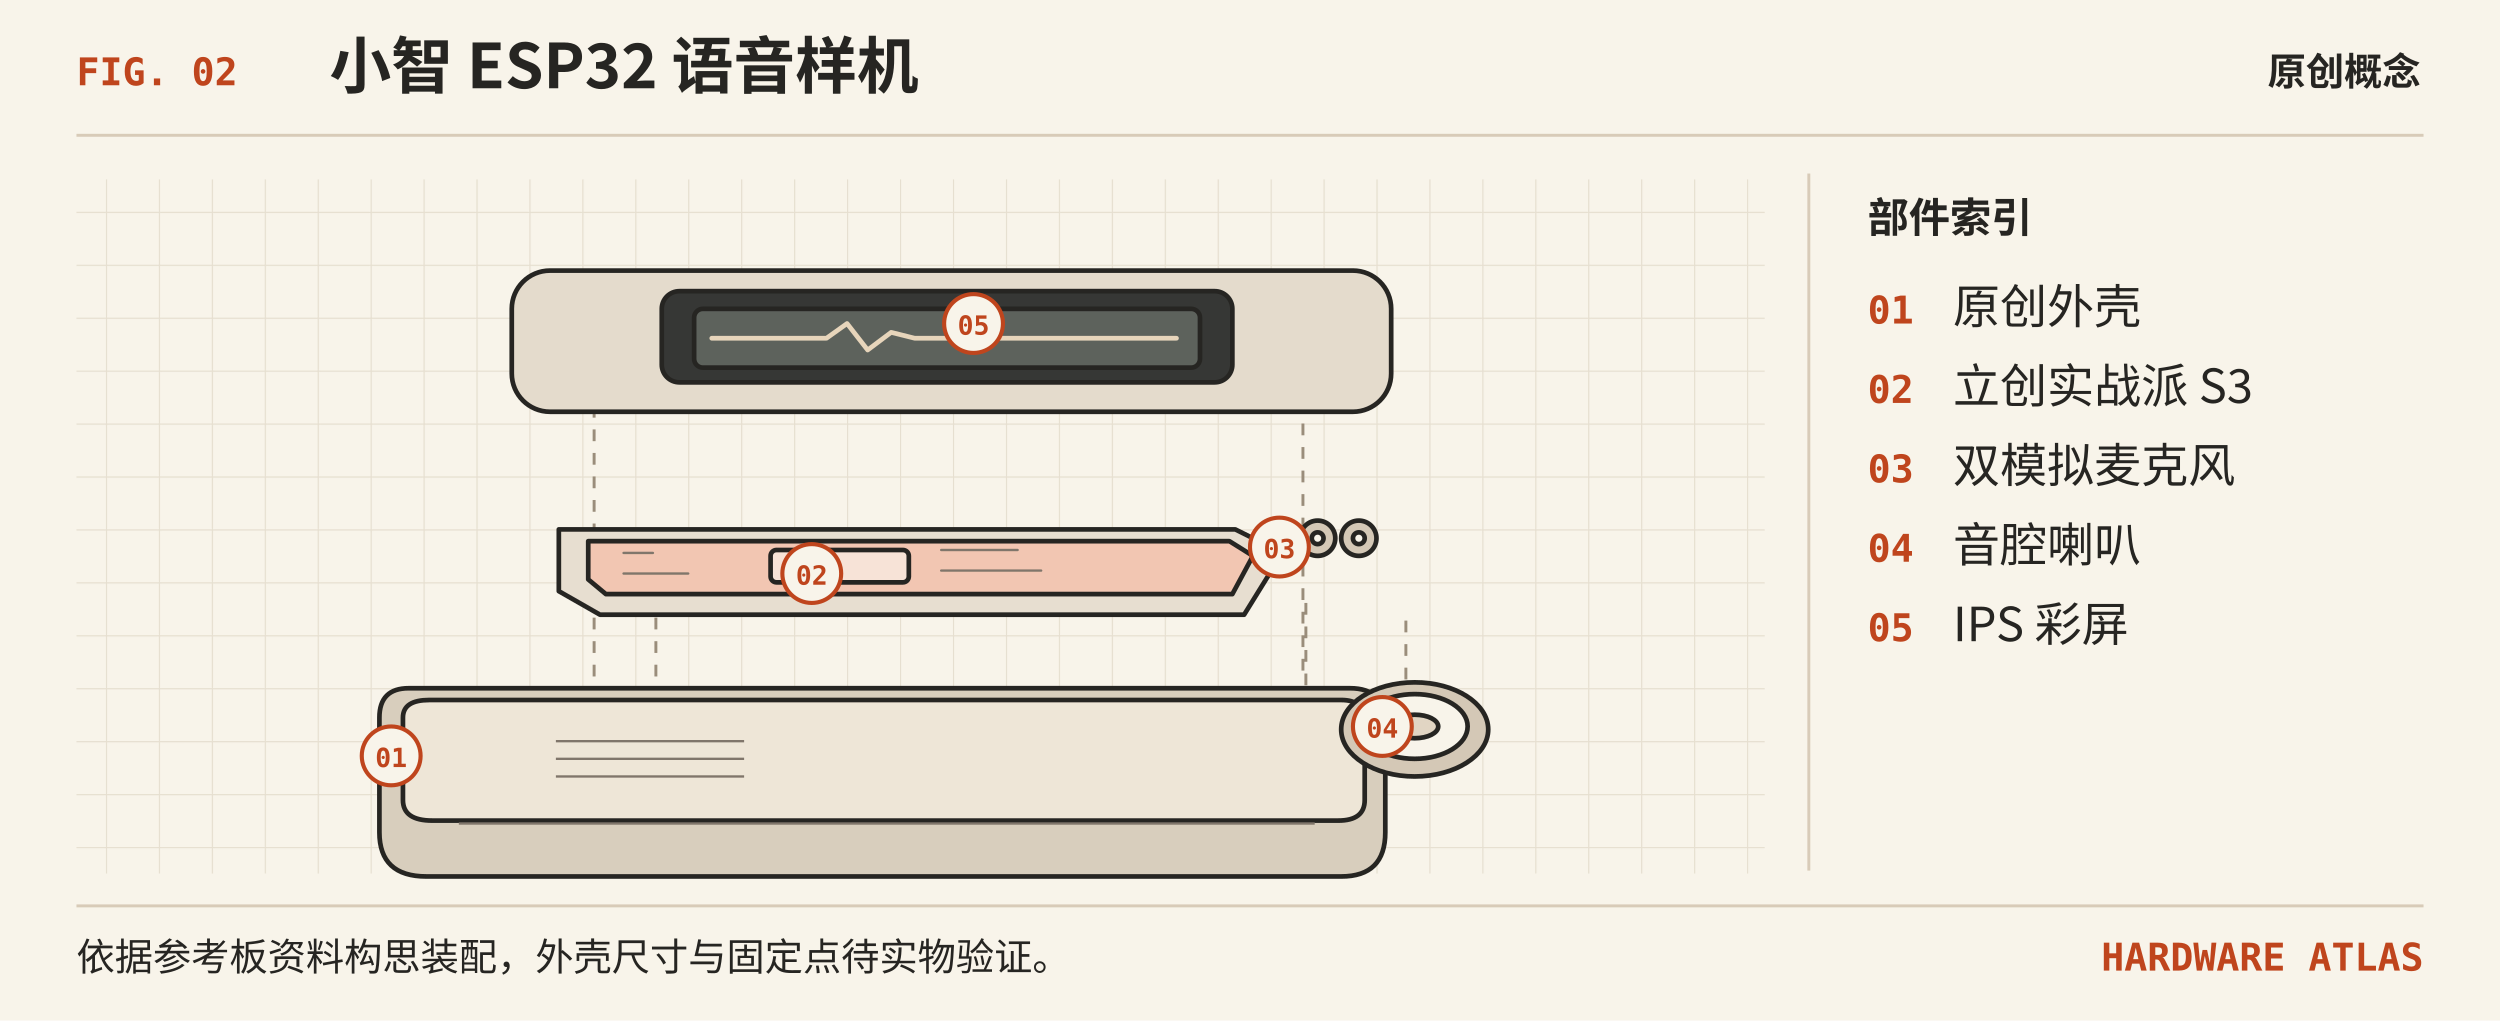
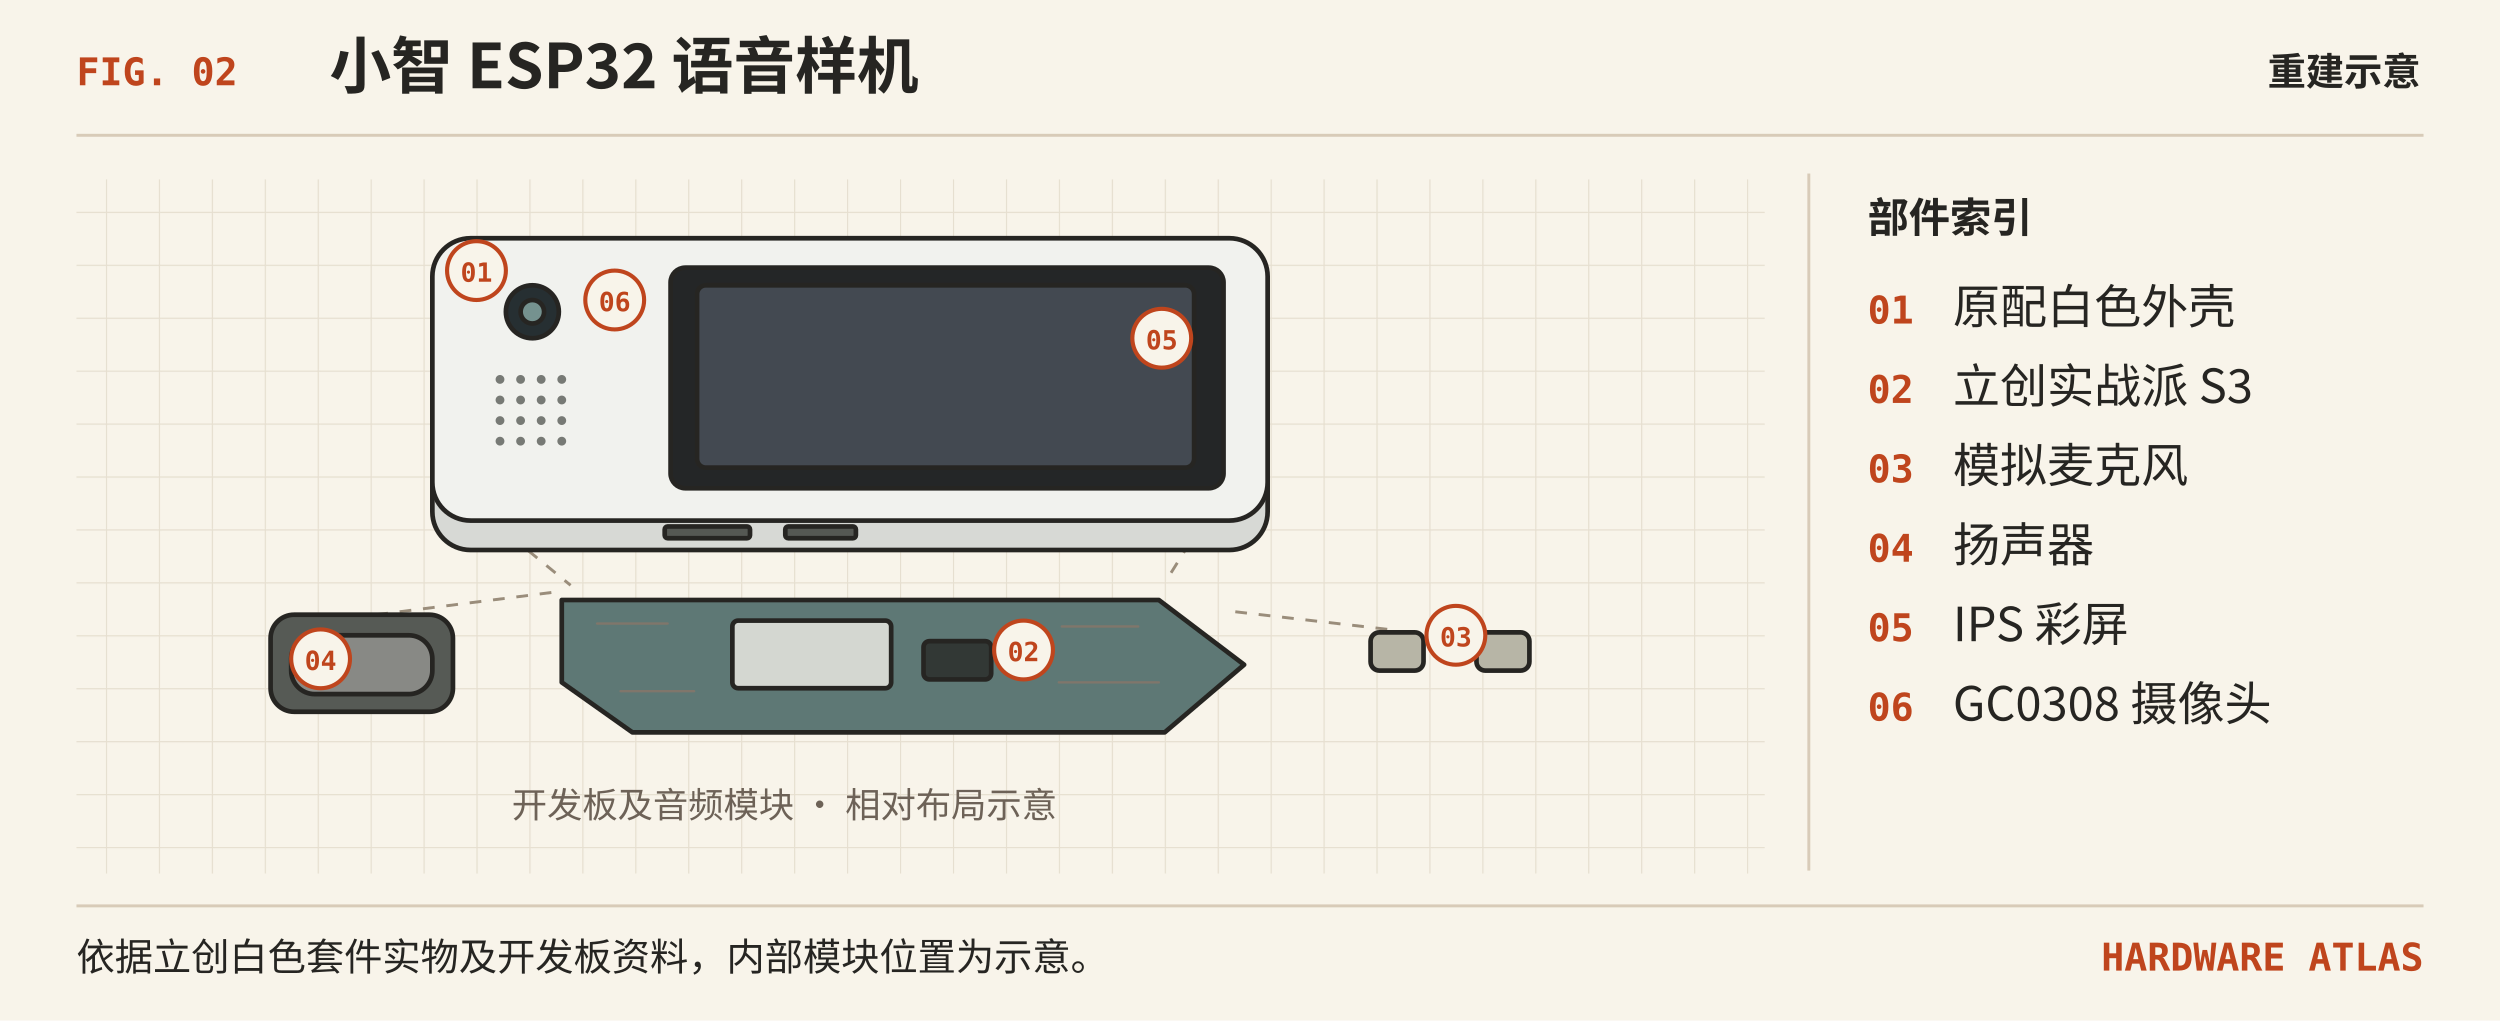
<svg xmlns="http://www.w3.org/2000/svg" id="xiaozhi-esp32-root" viewBox="0 0 850 347" role="img" aria-labelledby="xiaozhi-esp32-title xiaozhi-esp32-desc">
  <defs>
    <pattern id="xiaozhi-esp32-grid" width="18" height="18" patternUnits="userSpaceOnUse">
      <path d="M18 0H0v18" fill="none" stroke="#e6dfd0" stroke-width="0.8" />
    </pattern>
    <style>
    #xiaozhi-esp32-root text { font-family: "Microsoft YaHei", "PingFang SC", "Noto Sans CJK SC", sans-serif; fill: #262522; }
+     #xiaozhi-esp32-root .caption { font-size: 12px; fill: #6d6257; }
    #xiaozhi-esp32-root .legend { font-size: 16px; }
    #xiaozhi-esp32-root .serial { fill: #bf451d; font-family: "Consolas", monospace; font-size: 13px; font-weight: 700; }
    #xiaozhi-esp32-root .pin circle { fill: #f8f4ea; stroke: #bf451d; stroke-width: 1.4; }
    #xiaozhi-esp32-root .pin text { fill: #bf451d; font-family: "Consolas", monospace; font-size: 9px; font-weight: 700; text-anchor: middle; }
    #xiaozhi-esp32-root .object { stroke: #262522; stroke-width: 1.6; stroke-linecap: round; stroke-linejoin: round; }
    #xiaozhi-esp32-root .detail { fill: none; stroke: #80766b; stroke-width: 0.8; }
    #xiaozhi-esp32-root .trace { fill: none; stroke: #9a8d7b; stroke-width: 1; stroke-dasharray: 4 4; }
  </style>
  </defs>
  <rect width="850" height="347" fill="#f8f4ea" />
  <text x="26" y="29" class="serial">FIG. 02</text>
  <text x="112" y="30" font-size="21" font-weight="700">小智 ESP32 语音样机</text>
-   <text x="823" y="29" text-anchor="end" font-size="13" font-weight="700" fill="#bf451d">原创概念</text>
+   <text x="823" y="29" text-anchor="end" font-size="13" font-weight="700" fill="#bf451d">重建示意</text>
  <path d="M26 46H824M26 308H824M615 59V296" stroke="#d8cbb8" fill="none" />
  <rect x="26" y="61" width="574" height="236" fill="url(#xiaozhi-esp32-grid)" />
  <g aria-hidden="true">
    <g class="trace">
-       <path d="M202 238V130m241 98V128M223 202v54m221-51v42m34-36v38" />
-     </g>
-     <path class="object" d="M129 244q0-10 10-10h320q12 0 12 12v37q0 15-15 15H145q-16 0-16-15Z" fill="#d8cebd" />
-     <path class="object" d="M137 244q0-6 9-6h310q8 0 8 7v27q0 7-9 7H147q-10 0-10-7Z" fill="#eee6d7" />
-     <path class="detail" d="M156 280h291m-258-28h64m-64 6h64m-64 6h64" />
-     <g class="object" fill="#e7ded0">
-       <path d="M190 180h230l16 8-13 21H204l-14-8Z" />
-       <path d="M200 184h218l8 5-7 13H206l-6-5Z" fill="#f2c6b2" />
-       <rect x="262" y="187" width="47" height="11" rx="2" fill="#f7e3d7" />
-       <path d="M212 188h10m-10 7h22m86-8h26m-26 7h34" class="detail" />
-     </g>
-     <g class="object" fill="#d4c8b6">
-       <circle cx="448" cy="183" r="6" />
-       <circle cx="462" cy="183" r="6" />
-       <circle cx="448" cy="183" r="2" fill="#f8f4ea" />
-       <circle cx="462" cy="183" r="2" fill="#f8f4ea" />
-       <ellipse cx="481" cy="248" rx="25" ry="16" />
-       <ellipse cx="481" cy="247" rx="18" ry="11" fill="#f8f4ea" />
-       <ellipse cx="481" cy="247" rx="8" ry="4" fill="#e1d5c3" />
+       <path d="M161 172l33 27m219-28-15 24M120 210l71-9m229 7 52 6" />
    </g>
    <g class="object">
-       <rect x="174" y="92" width="299" height="48" rx="13" fill="#e4dbcc" />
-       <rect x="225" y="99" width="194" height="31" rx="6" fill="#363735" />
-       <rect x="236" y="105" width="172" height="20" rx="3" fill="#5d625c" />
-       <path d="M242 115h39l7-5 7 9 8-6 8 2h89" fill="none" stroke="#e7d5bb" />
+       <rect x="147" y="85" width="284" height="102" rx="13" fill="#d7d9d5" />
+       <rect x="147" y="81" width="284" height="96" rx="13" fill="#f1f2ee" />
+       <rect x="228" y="91" width="188" height="75" rx="5" fill="#242627" />
+       <rect x="237" y="97" width="169" height="62" rx="3" fill="#434951" />
+       <circle cx="181" cy="106" r="9" fill="#262f32" />
+       <circle cx="181" cy="106" r="4" fill="#75928f" />
+       <rect x="226" y="179" width="29" height="4" rx="1" fill="#555853" />
+       <rect x="267" y="179" width="24" height="4" rx="1" fill="#555853" />
    </g>
+     <g fill="#777a75">
+       <circle cx="170" cy="129" r="1.5" />
+       <circle cx="177" cy="129" r="1.5" />
+       <circle cx="184" cy="129" r="1.5" />
+       <circle cx="191" cy="129" r="1.5" />
+       <circle cx="170" cy="136" r="1.5" />
+       <circle cx="177" cy="136" r="1.5" />
+       <circle cx="184" cy="136" r="1.5" />
+       <circle cx="191" cy="136" r="1.5" />
+       <circle cx="170" cy="143" r="1.5" />
+       <circle cx="177" cy="143" r="1.5" />
+       <circle cx="184" cy="143" r="1.5" />
+       <circle cx="191" cy="143" r="1.5" />
+       <circle cx="170" cy="150" r="1.5" />
+       <circle cx="177" cy="150" r="1.5" />
+       <circle cx="184" cy="150" r="1.5" />
+       <circle cx="191" cy="150" r="1.5" />
+     </g>
+     <g class="object">
+       <path d="M191 204h203l29 22-27 23H215l-24-17Z" fill="#5e7875" />
+       <rect x="249" y="211" width="54" height="23" rx="2" fill="#d4d7d1" />
+       <rect x="314" y="218" width="23" height="13" rx="2" fill="#323835" />
+       <path d="M203 212h24m-16 23h25m125-22h26m-27 19h34" class="detail" />
+       <rect x="92" y="209" width="62" height="33" rx="8" fill="#565a55" />
+       <rect x="99" y="216" width="48" height="20" rx="8" fill="#888985" />
+       <rect x="466" y="215" width="18" height="13" rx="3" fill="#b7b5a6" />
+       <rect x="502" y="215" width="18" height="13" rx="3" fill="#b7b5a6" />
+     </g>
+     <text x="174" y="278" class="caption">开发板及音频模块 · 相对布局示意</text>
  </g>
  <g data-part-id="shell" class="pin">
-     <circle cx="133" cy="257" r="10" />
-     <text x="133" y="260.8">01</text>
+     <circle cx="162" cy="92" r="10" />
+     <text x="162" y="95.8">01</text>
  </g>
  <g data-part-id="board" class="pin">
-     <circle cx="276" cy="195" r="10" />
-     <text x="276" y="198.8">02</text>
+     <circle cx="348" cy="221" r="10" />
+     <text x="348" y="224.8">02</text>
  </g>
  <g data-part-id="mic" class="pin">
-     <circle cx="435" cy="186" r="10" />
-     <text x="435" y="189.8">03</text>
+     <circle cx="495" cy="216" r="10" />
+     <text x="495" y="219.8">03</text>
  </g>
  <g data-part-id="speaker" class="pin">
-     <circle cx="470" cy="247" r="10" />
-     <text x="470" y="250.8">04</text>
+     <circle cx="109" cy="224" r="10" />
+     <text x="109" y="227.8">04</text>
  </g>
  <g data-part-id="display" class="pin">
-     <circle cx="331" cy="110" r="10" />
-     <text x="331" y="113.8">05</text>
+     <circle cx="395" cy="115" r="10" />
+     <text x="395" y="118.8">05</text>
+   </g>
+   <g data-part-id="camera" class="pin">
+     <circle cx="209" cy="102" r="10" />
+     <text x="209" y="105.8">06</text>
  </g>
  <text x="635" y="79" font-size="14" font-weight="700">部件索引</text>
  <g>
    <text class="serial" x="635" y="110">01</text>
-     <text class="legend" x="664" y="110">原创外壳</text>
+     <text class="legend" x="664" y="110">原配白色外壳</text>
  </g>
  <g>
    <text class="serial" x="635" y="137">02</text>
    <text class="legend" x="664" y="137">立创实战派 S3</text>
  </g>
  <g>
    <text class="serial" x="635" y="164">03</text>
-     <text class="legend" x="664" y="164">双模拟麦克风</text>
+     <text class="legend" x="664" y="164">模拟麦克风</text>
  </g>
  <g>
    <text class="serial" x="635" y="191">04</text>
-     <text class="legend" x="664" y="191">音腔喇叭</text>
+     <text class="legend" x="664" y="191">扬声器</text>
  </g>
  <g>
    <text class="serial" x="635" y="218">05</text>
    <text class="legend" x="664" y="218">IPS 彩屏</text>
  </g>
-   <text x="26" y="330" font-size="13" fill="#625b50">依据参考板资料构思装配，外壳尺寸与固定点待实物验证。</text>
+   <g>
+     <text class="serial" x="635" y="245">06</text>
+     <text class="legend" x="664" y="245">GC0308 摄像头</text>
+   </g>
+   <text x="26" y="330" font-size="13" fill="#625b50">依据立创白色套件实物及开发板资料，内部模块位置为示意。</text>
  <text x="824" y="330" text-anchor="end" class="serial">HARDWARE ATLAS</text>
</svg>
